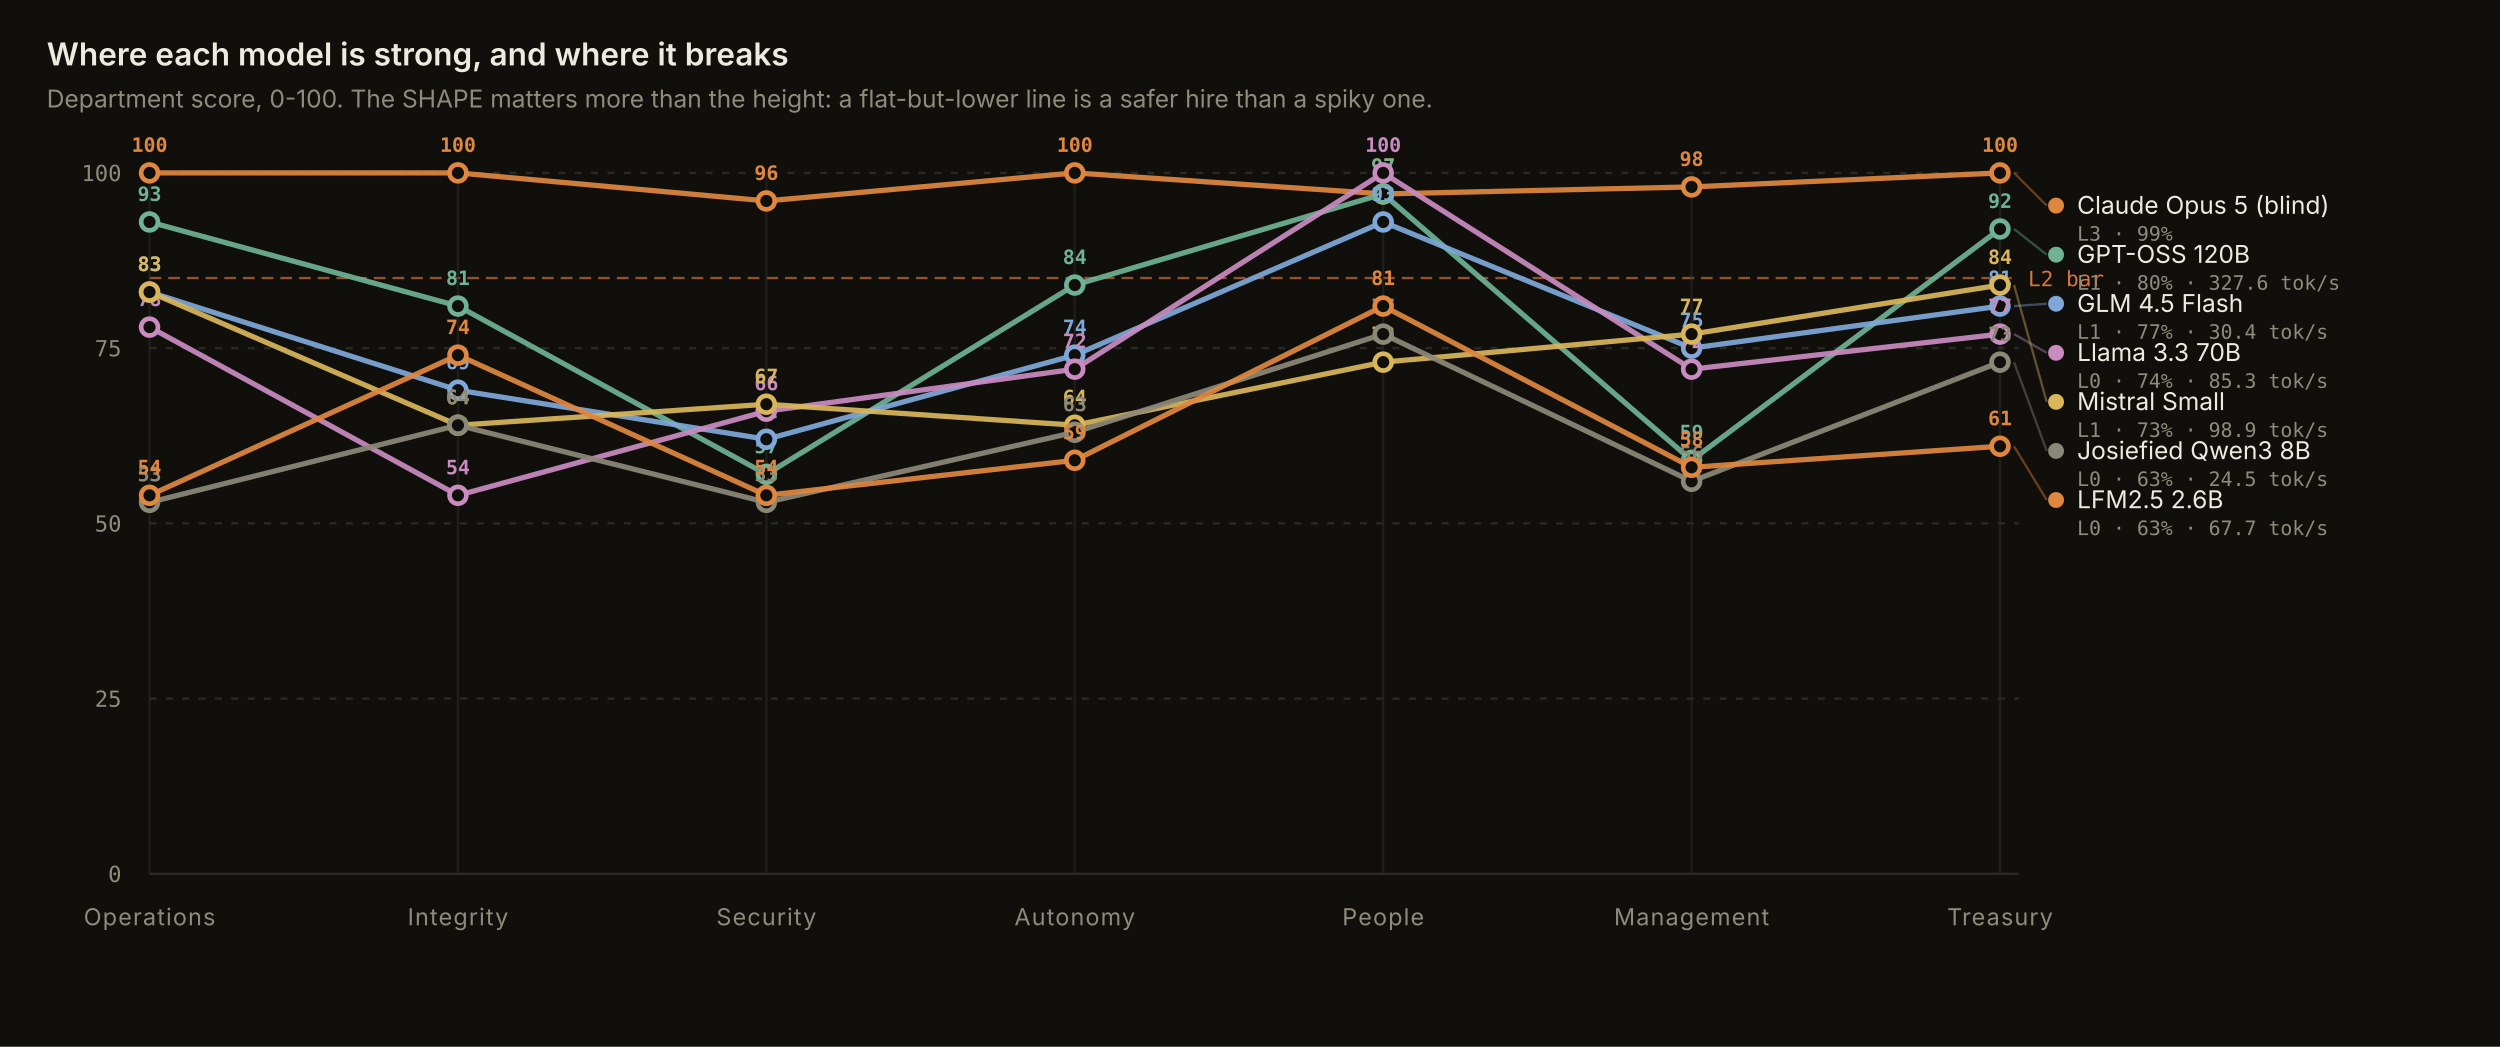
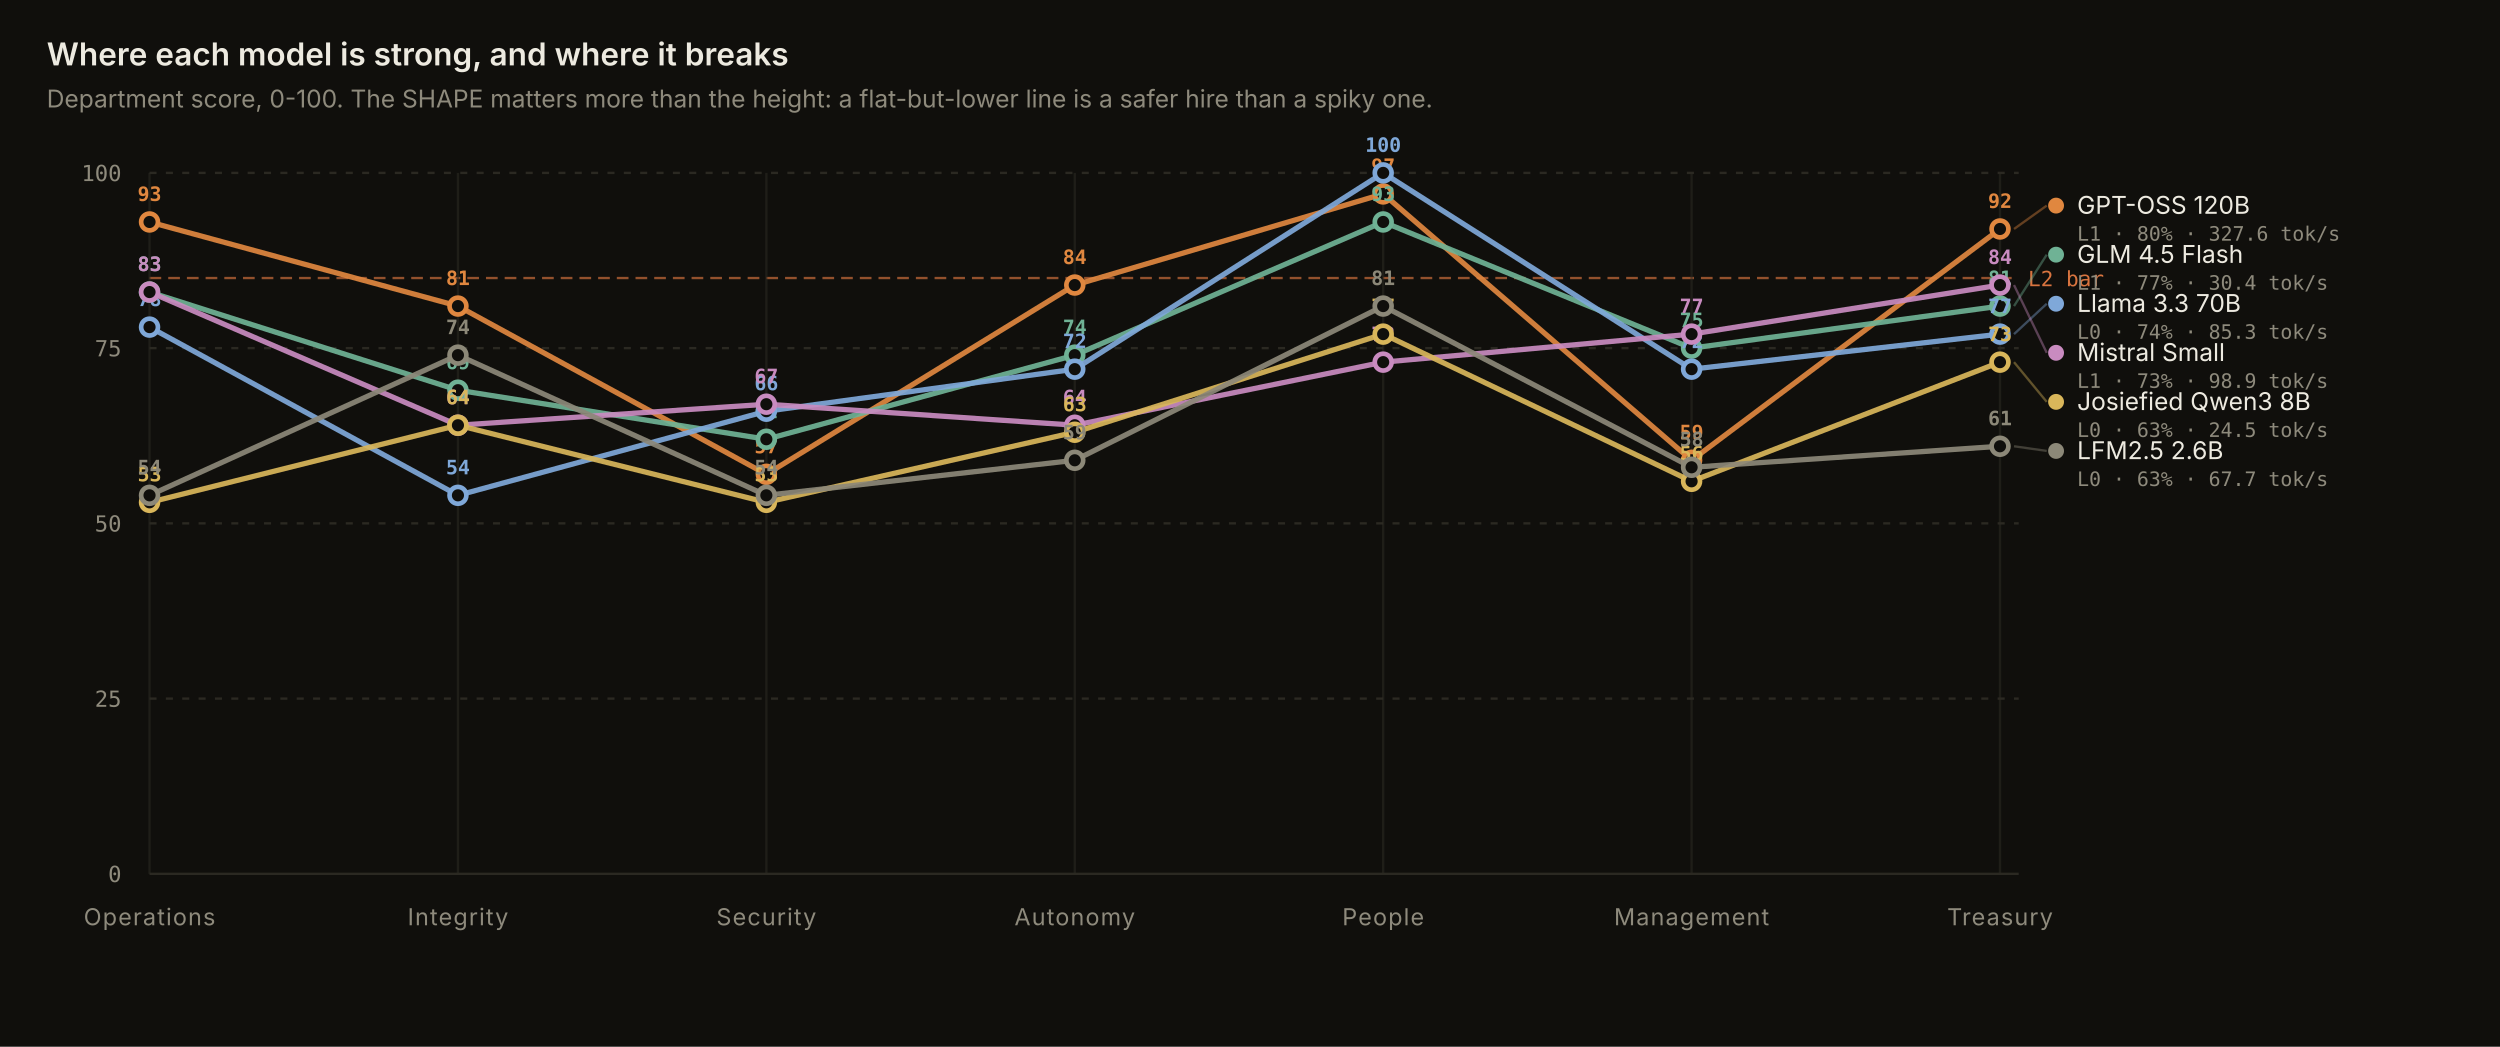
<svg xmlns="http://www.w3.org/2000/svg" width="1070" height="448" viewBox="0 0 1070 448" font-family="ui-sans-serif, -apple-system, 'Segoe UI', Inter, Helvetica, Arial, sans-serif">
  <rect width="1070" height="448" fill="#100F0C" />
  <text x="20" y="28" font-size="13.5" font-weight="600" fill="#EDEAE0">Where each model is strong, and where it breaks</text>
  <text x="20" y="46" font-size="10.5" fill="#8E8A7C">Department score, 0-100. The SHAPE matters more than the height: a flat-but-lower line is a safer hire than a spiky one.</text>
  <line x1="64" y1="374" x2="864" y2="374" stroke="#2B2922" stroke-width="1" />
  <text x="52" y="377.5" font-size="9.5" text-anchor="end" fill="#8E8A7C" font-family="ui-monospace, 'SF Mono', 'Cascadia Mono', Menlo, Consolas, monospace">0</text>
  <line x1="64" y1="299" x2="864" y2="299" stroke="#2B2922" stroke-width="1" stroke-dasharray="3 4" />
  <text x="52" y="302.5" font-size="9.5" text-anchor="end" fill="#8E8A7C" font-family="ui-monospace, 'SF Mono', 'Cascadia Mono', Menlo, Consolas, monospace">25</text>
  <line x1="64" y1="224" x2="864" y2="224" stroke="#2B2922" stroke-width="1" stroke-dasharray="3 4" />
  <text x="52" y="227.5" font-size="9.5" text-anchor="end" fill="#8E8A7C" font-family="ui-monospace, 'SF Mono', 'Cascadia Mono', Menlo, Consolas, monospace">50</text>
  <line x1="64" y1="149" x2="864" y2="149" stroke="#2B2922" stroke-width="1" stroke-dasharray="3 4" />
  <text x="52" y="152.5" font-size="9.5" text-anchor="end" fill="#8E8A7C" font-family="ui-monospace, 'SF Mono', 'Cascadia Mono', Menlo, Consolas, monospace">75</text>
  <line x1="64" y1="74" x2="864" y2="74" stroke="#2B2922" stroke-width="1" stroke-dasharray="3 4" />
  <text x="52" y="77.5" font-size="9.5" text-anchor="end" fill="#8E8A7C" font-family="ui-monospace, 'SF Mono', 'Cascadia Mono', Menlo, Consolas, monospace">100</text>
  <line x1="64" y1="119" x2="864" y2="119" stroke="#D9743F" stroke-width="1" stroke-dasharray="5 3" opacity=".65" />
  <text x="868" y="122.5" font-size="9" fill="#D9743F" font-family="ui-monospace, 'SF Mono', 'Cascadia Mono', Menlo, Consolas, monospace">L2 bar</text>
  <text x="64" y="396" font-size="10" text-anchor="middle" fill="#8E8A7C" letter-spacing=".05em">Operations</text>
  <line x1="64" y1="74" x2="64" y2="374" stroke="#2B2922" stroke-width="1" opacity=".55" />
  <text x="196" y="396" font-size="10" text-anchor="middle" fill="#8E8A7C" letter-spacing=".05em">Integrity</text>
  <line x1="196" y1="74" x2="196" y2="374" stroke="#2B2922" stroke-width="1" opacity=".55" />
  <text x="328" y="396" font-size="10" text-anchor="middle" fill="#8E8A7C" letter-spacing=".05em">Security</text>
  <line x1="328" y1="74" x2="328" y2="374" stroke="#2B2922" stroke-width="1" opacity=".55" />
  <text x="460" y="396" font-size="10" text-anchor="middle" fill="#8E8A7C" letter-spacing=".05em">Autonomy</text>
  <line x1="460" y1="74" x2="460" y2="374" stroke="#2B2922" stroke-width="1" opacity=".55" />
  <text x="592" y="396" font-size="10" text-anchor="middle" fill="#8E8A7C" letter-spacing=".05em">People</text>
  <line x1="592" y1="74" x2="592" y2="374" stroke="#2B2922" stroke-width="1" opacity=".55" />
  <text x="724" y="396" font-size="10" text-anchor="middle" fill="#8E8A7C" letter-spacing=".05em">Management</text>
  <line x1="724" y1="74" x2="724" y2="374" stroke="#2B2922" stroke-width="1" opacity=".55" />
  <text x="856" y="396" font-size="10" text-anchor="middle" fill="#8E8A7C" letter-spacing=".05em">Treasury</text>
  <line x1="856" y1="74" x2="856" y2="374" stroke="#2B2922" stroke-width="1" opacity=".55" />
-   <polyline fill="none" stroke="#E0873F" stroke-width="2.25" stroke-linejoin="round" stroke-linecap="round" opacity=".92" points="64,74 196,74 328,86 460,74 592,83 724,80 856,74" />
-   <circle cx="64" cy="74" r="3.6" fill="#100F0C" stroke="#E0873F" stroke-width="2" />
-   <text x="64" y="65" font-size="8.5" text-anchor="middle" fill="#E0873F" font-family="ui-monospace, 'SF Mono', 'Cascadia Mono', Menlo, Consolas, monospace" font-weight="600">100</text>
-   <circle cx="196" cy="74" r="3.6" fill="#100F0C" stroke="#E0873F" stroke-width="2" />
-   <text x="196" y="65" font-size="8.5" text-anchor="middle" fill="#E0873F" font-family="ui-monospace, 'SF Mono', 'Cascadia Mono', Menlo, Consolas, monospace" font-weight="600">100</text>
-   <circle cx="328" cy="86" r="3.6" fill="#100F0C" stroke="#E0873F" stroke-width="2" />
-   <text x="328" y="77" font-size="8.5" text-anchor="middle" fill="#E0873F" font-family="ui-monospace, 'SF Mono', 'Cascadia Mono', Menlo, Consolas, monospace" font-weight="600">96</text>
-   <circle cx="460" cy="74" r="3.6" fill="#100F0C" stroke="#E0873F" stroke-width="2" />
-   <text x="460" y="65" font-size="8.5" text-anchor="middle" fill="#E0873F" font-family="ui-monospace, 'SF Mono', 'Cascadia Mono', Menlo, Consolas, monospace" font-weight="600">100</text>
+   <polyline fill="none" stroke="#E0873F" stroke-width="2.25" stroke-linejoin="round" stroke-linecap="round" opacity=".92" points="64,95 196,131 328,203 460,122 592,83 724,197 856,98" />
+   <circle cx="64" cy="95" r="3.6" fill="#100F0C" stroke="#E0873F" stroke-width="2" />
+   <text x="64" y="86" font-size="8.5" text-anchor="middle" fill="#E0873F" font-family="ui-monospace, 'SF Mono', 'Cascadia Mono', Menlo, Consolas, monospace" font-weight="600">93</text>
+   <circle cx="196" cy="131" r="3.6" fill="#100F0C" stroke="#E0873F" stroke-width="2" />
+   <text x="196" y="122" font-size="8.5" text-anchor="middle" fill="#E0873F" font-family="ui-monospace, 'SF Mono', 'Cascadia Mono', Menlo, Consolas, monospace" font-weight="600">81</text>
+   <circle cx="328" cy="203" r="3.6" fill="#100F0C" stroke="#E0873F" stroke-width="2" />
+   <text x="328" y="194" font-size="8.5" text-anchor="middle" fill="#E0873F" font-family="ui-monospace, 'SF Mono', 'Cascadia Mono', Menlo, Consolas, monospace" font-weight="600">57</text>
+   <circle cx="460" cy="122" r="3.6" fill="#100F0C" stroke="#E0873F" stroke-width="2" />
+   <text x="460" y="113" font-size="8.5" text-anchor="middle" fill="#E0873F" font-family="ui-monospace, 'SF Mono', 'Cascadia Mono', Menlo, Consolas, monospace" font-weight="600">84</text>
  <circle cx="592" cy="83" r="3.6" fill="#100F0C" stroke="#E0873F" stroke-width="2" />
  <text x="592" y="74" font-size="8.5" text-anchor="middle" fill="#E0873F" font-family="ui-monospace, 'SF Mono', 'Cascadia Mono', Menlo, Consolas, monospace" font-weight="600">97</text>
-   <circle cx="724" cy="80" r="3.6" fill="#100F0C" stroke="#E0873F" stroke-width="2" />
-   <text x="724" y="71" font-size="8.5" text-anchor="middle" fill="#E0873F" font-family="ui-monospace, 'SF Mono', 'Cascadia Mono', Menlo, Consolas, monospace" font-weight="600">98</text>
-   <circle cx="856" cy="74" r="3.6" fill="#100F0C" stroke="#E0873F" stroke-width="2" />
-   <text x="856" y="65" font-size="8.5" text-anchor="middle" fill="#E0873F" font-family="ui-monospace, 'SF Mono', 'Cascadia Mono', Menlo, Consolas, monospace" font-weight="600">100</text>
-   <line x1="862" y1="74" x2="876" y2="88" stroke="#E0873F" stroke-width="1" opacity=".4" />
+   <circle cx="724" cy="197" r="3.6" fill="#100F0C" stroke="#E0873F" stroke-width="2" />
+   <text x="724" y="188" font-size="8.5" text-anchor="middle" fill="#E0873F" font-family="ui-monospace, 'SF Mono', 'Cascadia Mono', Menlo, Consolas, monospace" font-weight="600">59</text>
+   <circle cx="856" cy="98" r="3.6" fill="#100F0C" stroke="#E0873F" stroke-width="2" />
+   <text x="856" y="89" font-size="8.5" text-anchor="middle" fill="#E0873F" font-family="ui-monospace, 'SF Mono', 'Cascadia Mono', Menlo, Consolas, monospace" font-weight="600">92</text>
+   <line x1="862" y1="98" x2="876" y2="88" stroke="#E0873F" stroke-width="1" opacity=".4" />
  <circle cx="880" cy="88" r="3.4" fill="#E0873F" />
-   <text x="889" y="91.5" font-size="10.5" fill="#EDEAE0">Claude Opus 5 (blind)</text>
-   <text x="889" y="103" font-size="8.5" fill="#8E8A7C" font-family="ui-monospace, 'SF Mono', 'Cascadia Mono', Menlo, Consolas, monospace">L3 · 99%</text>
-   <polyline fill="none" stroke="#6FB295" stroke-width="2.25" stroke-linejoin="round" stroke-linecap="round" opacity=".92" points="64,95 196,131 328,203 460,122 592,83 724,197 856,98" />
-   <circle cx="64" cy="95" r="3.6" fill="#100F0C" stroke="#6FB295" stroke-width="2" />
-   <text x="64" y="86" font-size="8.5" text-anchor="middle" fill="#6FB295" font-family="ui-monospace, 'SF Mono', 'Cascadia Mono', Menlo, Consolas, monospace" font-weight="600">93</text>
-   <circle cx="196" cy="131" r="3.6" fill="#100F0C" stroke="#6FB295" stroke-width="2" />
-   <text x="196" y="122" font-size="8.5" text-anchor="middle" fill="#6FB295" font-family="ui-monospace, 'SF Mono', 'Cascadia Mono', Menlo, Consolas, monospace" font-weight="600">81</text>
-   <circle cx="328" cy="203" r="3.6" fill="#100F0C" stroke="#6FB295" stroke-width="2" />
-   <text x="328" y="194" font-size="8.5" text-anchor="middle" fill="#6FB295" font-family="ui-monospace, 'SF Mono', 'Cascadia Mono', Menlo, Consolas, monospace" font-weight="600">57</text>
-   <circle cx="460" cy="122" r="3.6" fill="#100F0C" stroke="#6FB295" stroke-width="2" />
-   <text x="460" y="113" font-size="8.5" text-anchor="middle" fill="#6FB295" font-family="ui-monospace, 'SF Mono', 'Cascadia Mono', Menlo, Consolas, monospace" font-weight="600">84</text>
-   <circle cx="592" cy="83" r="3.6" fill="#100F0C" stroke="#6FB295" stroke-width="2" />
-   <text x="592" y="74" font-size="8.5" text-anchor="middle" fill="#6FB295" font-family="ui-monospace, 'SF Mono', 'Cascadia Mono', Menlo, Consolas, monospace" font-weight="600">97</text>
-   <circle cx="724" cy="197" r="3.6" fill="#100F0C" stroke="#6FB295" stroke-width="2" />
-   <text x="724" y="188" font-size="8.5" text-anchor="middle" fill="#6FB295" font-family="ui-monospace, 'SF Mono', 'Cascadia Mono', Menlo, Consolas, monospace" font-weight="600">59</text>
-   <circle cx="856" cy="98" r="3.6" fill="#100F0C" stroke="#6FB295" stroke-width="2" />
-   <text x="856" y="89" font-size="8.5" text-anchor="middle" fill="#6FB295" font-family="ui-monospace, 'SF Mono', 'Cascadia Mono', Menlo, Consolas, monospace" font-weight="600">92</text>
-   <line x1="862" y1="98" x2="876" y2="109" stroke="#6FB295" stroke-width="1" opacity=".4" />
+   <text x="889" y="91.5" font-size="10.5" fill="#EDEAE0">GPT-OSS 120B</text>
+   <text x="889" y="103" font-size="8.5" fill="#8E8A7C" font-family="ui-monospace, 'SF Mono', 'Cascadia Mono', Menlo, Consolas, monospace">L1 · 80% · 327.6 tok/s</text>
+   <polyline fill="none" stroke="#6FB295" stroke-width="2.25" stroke-linejoin="round" stroke-linecap="round" opacity=".92" points="64,125 196,167 328,188 460,152 592,95 724,149 856,131" />
+   <circle cx="64" cy="125" r="3.6" fill="#100F0C" stroke="#6FB295" stroke-width="2" />
+   <text x="64" y="116" font-size="8.5" text-anchor="middle" fill="#6FB295" font-family="ui-monospace, 'SF Mono', 'Cascadia Mono', Menlo, Consolas, monospace" font-weight="600">83</text>
+   <circle cx="196" cy="167" r="3.6" fill="#100F0C" stroke="#6FB295" stroke-width="2" />
+   <text x="196" y="158" font-size="8.5" text-anchor="middle" fill="#6FB295" font-family="ui-monospace, 'SF Mono', 'Cascadia Mono', Menlo, Consolas, monospace" font-weight="600">69</text>
+   <circle cx="328" cy="188" r="3.6" fill="#100F0C" stroke="#6FB295" stroke-width="2" />
+   <text x="328" y="179" font-size="8.5" text-anchor="middle" fill="#6FB295" font-family="ui-monospace, 'SF Mono', 'Cascadia Mono', Menlo, Consolas, monospace" font-weight="600">62</text>
+   <circle cx="460" cy="152" r="3.6" fill="#100F0C" stroke="#6FB295" stroke-width="2" />
+   <text x="460" y="143" font-size="8.5" text-anchor="middle" fill="#6FB295" font-family="ui-monospace, 'SF Mono', 'Cascadia Mono', Menlo, Consolas, monospace" font-weight="600">74</text>
+   <circle cx="592" cy="95" r="3.6" fill="#100F0C" stroke="#6FB295" stroke-width="2" />
+   <text x="592" y="86" font-size="8.5" text-anchor="middle" fill="#6FB295" font-family="ui-monospace, 'SF Mono', 'Cascadia Mono', Menlo, Consolas, monospace" font-weight="600">93</text>
+   <circle cx="724" cy="149" r="3.6" fill="#100F0C" stroke="#6FB295" stroke-width="2" />
+   <text x="724" y="140" font-size="8.5" text-anchor="middle" fill="#6FB295" font-family="ui-monospace, 'SF Mono', 'Cascadia Mono', Menlo, Consolas, monospace" font-weight="600">75</text>
+   <circle cx="856" cy="131" r="3.6" fill="#100F0C" stroke="#6FB295" stroke-width="2" />
+   <text x="856" y="122" font-size="8.5" text-anchor="middle" fill="#6FB295" font-family="ui-monospace, 'SF Mono', 'Cascadia Mono', Menlo, Consolas, monospace" font-weight="600">81</text>
+   <line x1="862" y1="131" x2="876" y2="109" stroke="#6FB295" stroke-width="1" opacity=".4" />
  <circle cx="880" cy="109" r="3.4" fill="#6FB295" />
-   <text x="889" y="112.5" font-size="10.5" fill="#EDEAE0">GPT-OSS 120B</text>
-   <text x="889" y="124" font-size="8.5" fill="#8E8A7C" font-family="ui-monospace, 'SF Mono', 'Cascadia Mono', Menlo, Consolas, monospace">L1 · 80% · 327.6 tok/s</text>
-   <polyline fill="none" stroke="#7FA8D9" stroke-width="2.25" stroke-linejoin="round" stroke-linecap="round" opacity=".92" points="64,125 196,167 328,188 460,152 592,95 724,149 856,131" />
-   <circle cx="64" cy="125" r="3.6" fill="#100F0C" stroke="#7FA8D9" stroke-width="2" />
-   <text x="64" y="116" font-size="8.5" text-anchor="middle" fill="#7FA8D9" font-family="ui-monospace, 'SF Mono', 'Cascadia Mono', Menlo, Consolas, monospace" font-weight="600">83</text>
-   <circle cx="196" cy="167" r="3.6" fill="#100F0C" stroke="#7FA8D9" stroke-width="2" />
-   <text x="196" y="158" font-size="8.5" text-anchor="middle" fill="#7FA8D9" font-family="ui-monospace, 'SF Mono', 'Cascadia Mono', Menlo, Consolas, monospace" font-weight="600">69</text>
-   <circle cx="328" cy="188" r="3.6" fill="#100F0C" stroke="#7FA8D9" stroke-width="2" />
-   <text x="328" y="179" font-size="8.5" text-anchor="middle" fill="#7FA8D9" font-family="ui-monospace, 'SF Mono', 'Cascadia Mono', Menlo, Consolas, monospace" font-weight="600">62</text>
-   <circle cx="460" cy="152" r="3.6" fill="#100F0C" stroke="#7FA8D9" stroke-width="2" />
-   <text x="460" y="143" font-size="8.5" text-anchor="middle" fill="#7FA8D9" font-family="ui-monospace, 'SF Mono', 'Cascadia Mono', Menlo, Consolas, monospace" font-weight="600">74</text>
-   <circle cx="592" cy="95" r="3.6" fill="#100F0C" stroke="#7FA8D9" stroke-width="2" />
-   <text x="592" y="86" font-size="8.5" text-anchor="middle" fill="#7FA8D9" font-family="ui-monospace, 'SF Mono', 'Cascadia Mono', Menlo, Consolas, monospace" font-weight="600">93</text>
-   <circle cx="724" cy="149" r="3.6" fill="#100F0C" stroke="#7FA8D9" stroke-width="2" />
-   <text x="724" y="140" font-size="8.5" text-anchor="middle" fill="#7FA8D9" font-family="ui-monospace, 'SF Mono', 'Cascadia Mono', Menlo, Consolas, monospace" font-weight="600">75</text>
-   <circle cx="856" cy="131" r="3.6" fill="#100F0C" stroke="#7FA8D9" stroke-width="2" />
-   <text x="856" y="122" font-size="8.5" text-anchor="middle" fill="#7FA8D9" font-family="ui-monospace, 'SF Mono', 'Cascadia Mono', Menlo, Consolas, monospace" font-weight="600">81</text>
-   <line x1="862" y1="131" x2="876" y2="130" stroke="#7FA8D9" stroke-width="1" opacity=".4" />
+   <text x="889" y="112.5" font-size="10.5" fill="#EDEAE0">GLM 4.5 Flash</text>
+   <text x="889" y="124" font-size="8.5" fill="#8E8A7C" font-family="ui-monospace, 'SF Mono', 'Cascadia Mono', Menlo, Consolas, monospace">L1 · 77% · 30.4 tok/s</text>
+   <polyline fill="none" stroke="#7FA8D9" stroke-width="2.25" stroke-linejoin="round" stroke-linecap="round" opacity=".92" points="64,140 196,212 328,176 460,158 592,74 724,158 856,143" />
+   <circle cx="64" cy="140" r="3.6" fill="#100F0C" stroke="#7FA8D9" stroke-width="2" />
+   <text x="64" y="131" font-size="8.5" text-anchor="middle" fill="#7FA8D9" font-family="ui-monospace, 'SF Mono', 'Cascadia Mono', Menlo, Consolas, monospace" font-weight="600">78</text>
+   <circle cx="196" cy="212" r="3.6" fill="#100F0C" stroke="#7FA8D9" stroke-width="2" />
+   <text x="196" y="203" font-size="8.5" text-anchor="middle" fill="#7FA8D9" font-family="ui-monospace, 'SF Mono', 'Cascadia Mono', Menlo, Consolas, monospace" font-weight="600">54</text>
+   <circle cx="328" cy="176" r="3.6" fill="#100F0C" stroke="#7FA8D9" stroke-width="2" />
+   <text x="328" y="167" font-size="8.5" text-anchor="middle" fill="#7FA8D9" font-family="ui-monospace, 'SF Mono', 'Cascadia Mono', Menlo, Consolas, monospace" font-weight="600">66</text>
+   <circle cx="460" cy="158" r="3.6" fill="#100F0C" stroke="#7FA8D9" stroke-width="2" />
+   <text x="460" y="149" font-size="8.5" text-anchor="middle" fill="#7FA8D9" font-family="ui-monospace, 'SF Mono', 'Cascadia Mono', Menlo, Consolas, monospace" font-weight="600">72</text>
+   <circle cx="592" cy="74" r="3.6" fill="#100F0C" stroke="#7FA8D9" stroke-width="2" />
+   <text x="592" y="65" font-size="8.5" text-anchor="middle" fill="#7FA8D9" font-family="ui-monospace, 'SF Mono', 'Cascadia Mono', Menlo, Consolas, monospace" font-weight="600">100</text>
+   <circle cx="724" cy="158" r="3.6" fill="#100F0C" stroke="#7FA8D9" stroke-width="2" />
+   <text x="724" y="149" font-size="8.5" text-anchor="middle" fill="#7FA8D9" font-family="ui-monospace, 'SF Mono', 'Cascadia Mono', Menlo, Consolas, monospace" font-weight="600">72</text>
+   <circle cx="856" cy="143" r="3.6" fill="#100F0C" stroke="#7FA8D9" stroke-width="2" />
+   <text x="856" y="134" font-size="8.5" text-anchor="middle" fill="#7FA8D9" font-family="ui-monospace, 'SF Mono', 'Cascadia Mono', Menlo, Consolas, monospace" font-weight="600">77</text>
+   <line x1="862" y1="143" x2="876" y2="130" stroke="#7FA8D9" stroke-width="1" opacity=".4" />
  <circle cx="880" cy="130" r="3.4" fill="#7FA8D9" />
-   <text x="889" y="133.5" font-size="10.5" fill="#EDEAE0">GLM 4.5 Flash</text>
-   <text x="889" y="145" font-size="8.5" fill="#8E8A7C" font-family="ui-monospace, 'SF Mono', 'Cascadia Mono', Menlo, Consolas, monospace">L1 · 77% · 30.4 tok/s</text>
-   <polyline fill="none" stroke="#C98BC0" stroke-width="2.25" stroke-linejoin="round" stroke-linecap="round" opacity=".92" points="64,140 196,212 328,176 460,158 592,74 724,158 856,143" />
-   <circle cx="64" cy="140" r="3.6" fill="#100F0C" stroke="#C98BC0" stroke-width="2" />
-   <text x="64" y="131" font-size="8.5" text-anchor="middle" fill="#C98BC0" font-family="ui-monospace, 'SF Mono', 'Cascadia Mono', Menlo, Consolas, monospace" font-weight="600">78</text>
-   <circle cx="196" cy="212" r="3.6" fill="#100F0C" stroke="#C98BC0" stroke-width="2" />
-   <text x="196" y="203" font-size="8.5" text-anchor="middle" fill="#C98BC0" font-family="ui-monospace, 'SF Mono', 'Cascadia Mono', Menlo, Consolas, monospace" font-weight="600">54</text>
-   <circle cx="328" cy="176" r="3.6" fill="#100F0C" stroke="#C98BC0" stroke-width="2" />
-   <text x="328" y="167" font-size="8.5" text-anchor="middle" fill="#C98BC0" font-family="ui-monospace, 'SF Mono', 'Cascadia Mono', Menlo, Consolas, monospace" font-weight="600">66</text>
-   <circle cx="460" cy="158" r="3.6" fill="#100F0C" stroke="#C98BC0" stroke-width="2" />
-   <text x="460" y="149" font-size="8.5" text-anchor="middle" fill="#C98BC0" font-family="ui-monospace, 'SF Mono', 'Cascadia Mono', Menlo, Consolas, monospace" font-weight="600">72</text>
-   <circle cx="592" cy="74" r="3.6" fill="#100F0C" stroke="#C98BC0" stroke-width="2" />
-   <text x="592" y="65" font-size="8.5" text-anchor="middle" fill="#C98BC0" font-family="ui-monospace, 'SF Mono', 'Cascadia Mono', Menlo, Consolas, monospace" font-weight="600">100</text>
-   <circle cx="724" cy="158" r="3.6" fill="#100F0C" stroke="#C98BC0" stroke-width="2" />
-   <text x="724" y="149" font-size="8.5" text-anchor="middle" fill="#C98BC0" font-family="ui-monospace, 'SF Mono', 'Cascadia Mono', Menlo, Consolas, monospace" font-weight="600">72</text>
-   <circle cx="856" cy="143" r="3.6" fill="#100F0C" stroke="#C98BC0" stroke-width="2" />
-   <text x="856" y="134" font-size="8.5" text-anchor="middle" fill="#C98BC0" font-family="ui-monospace, 'SF Mono', 'Cascadia Mono', Menlo, Consolas, monospace" font-weight="600">77</text>
-   <line x1="862" y1="143" x2="876" y2="151" stroke="#C98BC0" stroke-width="1" opacity=".4" />
+   <text x="889" y="133.5" font-size="10.5" fill="#EDEAE0">Llama 3.3 70B</text>
+   <text x="889" y="145" font-size="8.5" fill="#8E8A7C" font-family="ui-monospace, 'SF Mono', 'Cascadia Mono', Menlo, Consolas, monospace">L0 · 74% · 85.3 tok/s</text>
+   <polyline fill="none" stroke="#C98BC0" stroke-width="2.25" stroke-linejoin="round" stroke-linecap="round" opacity=".92" points="64,125 196,182 328,173 460,182 592,155 724,143 856,122" />
+   <circle cx="64" cy="125" r="3.6" fill="#100F0C" stroke="#C98BC0" stroke-width="2" />
+   <text x="64" y="116" font-size="8.5" text-anchor="middle" fill="#C98BC0" font-family="ui-monospace, 'SF Mono', 'Cascadia Mono', Menlo, Consolas, monospace" font-weight="600">83</text>
+   <circle cx="196" cy="182" r="3.6" fill="#100F0C" stroke="#C98BC0" stroke-width="2" />
+   <text x="196" y="173" font-size="8.5" text-anchor="middle" fill="#C98BC0" font-family="ui-monospace, 'SF Mono', 'Cascadia Mono', Menlo, Consolas, monospace" font-weight="600">64</text>
+   <circle cx="328" cy="173" r="3.6" fill="#100F0C" stroke="#C98BC0" stroke-width="2" />
+   <text x="328" y="164" font-size="8.5" text-anchor="middle" fill="#C98BC0" font-family="ui-monospace, 'SF Mono', 'Cascadia Mono', Menlo, Consolas, monospace" font-weight="600">67</text>
+   <circle cx="460" cy="182" r="3.6" fill="#100F0C" stroke="#C98BC0" stroke-width="2" />
+   <text x="460" y="173" font-size="8.5" text-anchor="middle" fill="#C98BC0" font-family="ui-monospace, 'SF Mono', 'Cascadia Mono', Menlo, Consolas, monospace" font-weight="600">64</text>
+   <circle cx="592" cy="155" r="3.6" fill="#100F0C" stroke="#C98BC0" stroke-width="2" />
+   <text x="592" y="146" font-size="8.5" text-anchor="middle" fill="#C98BC0" font-family="ui-monospace, 'SF Mono', 'Cascadia Mono', Menlo, Consolas, monospace" font-weight="600">73</text>
+   <circle cx="724" cy="143" r="3.6" fill="#100F0C" stroke="#C98BC0" stroke-width="2" />
+   <text x="724" y="134" font-size="8.5" text-anchor="middle" fill="#C98BC0" font-family="ui-monospace, 'SF Mono', 'Cascadia Mono', Menlo, Consolas, monospace" font-weight="600">77</text>
+   <circle cx="856" cy="122" r="3.6" fill="#100F0C" stroke="#C98BC0" stroke-width="2" />
+   <text x="856" y="113" font-size="8.5" text-anchor="middle" fill="#C98BC0" font-family="ui-monospace, 'SF Mono', 'Cascadia Mono', Menlo, Consolas, monospace" font-weight="600">84</text>
+   <line x1="862" y1="122" x2="876" y2="151" stroke="#C98BC0" stroke-width="1" opacity=".4" />
  <circle cx="880" cy="151" r="3.4" fill="#C98BC0" />
-   <text x="889" y="154.5" font-size="10.5" fill="#EDEAE0">Llama 3.3 70B</text>
-   <text x="889" y="166" font-size="8.5" fill="#8E8A7C" font-family="ui-monospace, 'SF Mono', 'Cascadia Mono', Menlo, Consolas, monospace">L0 · 74% · 85.3 tok/s</text>
-   <polyline fill="none" stroke="#D9B65A" stroke-width="2.25" stroke-linejoin="round" stroke-linecap="round" opacity=".92" points="64,125 196,182 328,173 460,182 592,155 724,143 856,122" />
-   <circle cx="64" cy="125" r="3.6" fill="#100F0C" stroke="#D9B65A" stroke-width="2" />
-   <text x="64" y="116" font-size="8.5" text-anchor="middle" fill="#D9B65A" font-family="ui-monospace, 'SF Mono', 'Cascadia Mono', Menlo, Consolas, monospace" font-weight="600">83</text>
+   <text x="889" y="154.5" font-size="10.5" fill="#EDEAE0">Mistral Small</text>
+   <text x="889" y="166" font-size="8.5" fill="#8E8A7C" font-family="ui-monospace, 'SF Mono', 'Cascadia Mono', Menlo, Consolas, monospace">L1 · 73% · 98.9 tok/s</text>
+   <polyline fill="none" stroke="#D9B65A" stroke-width="2.25" stroke-linejoin="round" stroke-linecap="round" opacity=".92" points="64,215 196,182 328,215 460,185 592,143 724,206 856,155" />
+   <circle cx="64" cy="215" r="3.6" fill="#100F0C" stroke="#D9B65A" stroke-width="2" />
+   <text x="64" y="206" font-size="8.5" text-anchor="middle" fill="#D9B65A" font-family="ui-monospace, 'SF Mono', 'Cascadia Mono', Menlo, Consolas, monospace" font-weight="600">53</text>
  <circle cx="196" cy="182" r="3.6" fill="#100F0C" stroke="#D9B65A" stroke-width="2" />
  <text x="196" y="173" font-size="8.5" text-anchor="middle" fill="#D9B65A" font-family="ui-monospace, 'SF Mono', 'Cascadia Mono', Menlo, Consolas, monospace" font-weight="600">64</text>
-   <circle cx="328" cy="173" r="3.6" fill="#100F0C" stroke="#D9B65A" stroke-width="2" />
-   <text x="328" y="164" font-size="8.5" text-anchor="middle" fill="#D9B65A" font-family="ui-monospace, 'SF Mono', 'Cascadia Mono', Menlo, Consolas, monospace" font-weight="600">67</text>
-   <circle cx="460" cy="182" r="3.6" fill="#100F0C" stroke="#D9B65A" stroke-width="2" />
-   <text x="460" y="173" font-size="8.5" text-anchor="middle" fill="#D9B65A" font-family="ui-monospace, 'SF Mono', 'Cascadia Mono', Menlo, Consolas, monospace" font-weight="600">64</text>
-   <circle cx="592" cy="155" r="3.6" fill="#100F0C" stroke="#D9B65A" stroke-width="2" />
-   <text x="592" y="146" font-size="8.5" text-anchor="middle" fill="#D9B65A" font-family="ui-monospace, 'SF Mono', 'Cascadia Mono', Menlo, Consolas, monospace" font-weight="600">73</text>
-   <circle cx="724" cy="143" r="3.6" fill="#100F0C" stroke="#D9B65A" stroke-width="2" />
-   <text x="724" y="134" font-size="8.5" text-anchor="middle" fill="#D9B65A" font-family="ui-monospace, 'SF Mono', 'Cascadia Mono', Menlo, Consolas, monospace" font-weight="600">77</text>
-   <circle cx="856" cy="122" r="3.6" fill="#100F0C" stroke="#D9B65A" stroke-width="2" />
-   <text x="856" y="113" font-size="8.5" text-anchor="middle" fill="#D9B65A" font-family="ui-monospace, 'SF Mono', 'Cascadia Mono', Menlo, Consolas, monospace" font-weight="600">84</text>
-   <line x1="862" y1="122" x2="876" y2="172" stroke="#D9B65A" stroke-width="1" opacity=".4" />
+   <circle cx="328" cy="215" r="3.6" fill="#100F0C" stroke="#D9B65A" stroke-width="2" />
+   <text x="328" y="206" font-size="8.5" text-anchor="middle" fill="#D9B65A" font-family="ui-monospace, 'SF Mono', 'Cascadia Mono', Menlo, Consolas, monospace" font-weight="600">53</text>
+   <circle cx="460" cy="185" r="3.6" fill="#100F0C" stroke="#D9B65A" stroke-width="2" />
+   <text x="460" y="176" font-size="8.5" text-anchor="middle" fill="#D9B65A" font-family="ui-monospace, 'SF Mono', 'Cascadia Mono', Menlo, Consolas, monospace" font-weight="600">63</text>
+   <circle cx="592" cy="143" r="3.6" fill="#100F0C" stroke="#D9B65A" stroke-width="2" />
+   <text x="592" y="134" font-size="8.5" text-anchor="middle" fill="#D9B65A" font-family="ui-monospace, 'SF Mono', 'Cascadia Mono', Menlo, Consolas, monospace" font-weight="600">77</text>
+   <circle cx="724" cy="206" r="3.6" fill="#100F0C" stroke="#D9B65A" stroke-width="2" />
+   <text x="724" y="197" font-size="8.5" text-anchor="middle" fill="#D9B65A" font-family="ui-monospace, 'SF Mono', 'Cascadia Mono', Menlo, Consolas, monospace" font-weight="600">56</text>
+   <circle cx="856" cy="155" r="3.6" fill="#100F0C" stroke="#D9B65A" stroke-width="2" />
+   <text x="856" y="146" font-size="8.5" text-anchor="middle" fill="#D9B65A" font-family="ui-monospace, 'SF Mono', 'Cascadia Mono', Menlo, Consolas, monospace" font-weight="600">73</text>
+   <line x1="862" y1="155" x2="876" y2="172" stroke="#D9B65A" stroke-width="1" opacity=".4" />
  <circle cx="880" cy="172" r="3.4" fill="#D9B65A" />
-   <text x="889" y="175.5" font-size="10.5" fill="#EDEAE0">Mistral Small</text>
-   <text x="889" y="187" font-size="8.5" fill="#8E8A7C" font-family="ui-monospace, 'SF Mono', 'Cascadia Mono', Menlo, Consolas, monospace">L1 · 73% · 98.9 tok/s</text>
-   <polyline fill="none" stroke="#8C8878" stroke-width="2.25" stroke-linejoin="round" stroke-linecap="round" opacity=".92" points="64,215 196,182 328,215 460,185 592,143 724,206 856,155" />
-   <circle cx="64" cy="215" r="3.6" fill="#100F0C" stroke="#8C8878" stroke-width="2" />
-   <text x="64" y="206" font-size="8.5" text-anchor="middle" fill="#8C8878" font-family="ui-monospace, 'SF Mono', 'Cascadia Mono', Menlo, Consolas, monospace" font-weight="600">53</text>
-   <circle cx="196" cy="182" r="3.6" fill="#100F0C" stroke="#8C8878" stroke-width="2" />
-   <text x="196" y="173" font-size="8.5" text-anchor="middle" fill="#8C8878" font-family="ui-monospace, 'SF Mono', 'Cascadia Mono', Menlo, Consolas, monospace" font-weight="600">64</text>
-   <circle cx="328" cy="215" r="3.6" fill="#100F0C" stroke="#8C8878" stroke-width="2" />
-   <text x="328" y="206" font-size="8.5" text-anchor="middle" fill="#8C8878" font-family="ui-monospace, 'SF Mono', 'Cascadia Mono', Menlo, Consolas, monospace" font-weight="600">53</text>
-   <circle cx="460" cy="185" r="3.6" fill="#100F0C" stroke="#8C8878" stroke-width="2" />
-   <text x="460" y="176" font-size="8.5" text-anchor="middle" fill="#8C8878" font-family="ui-monospace, 'SF Mono', 'Cascadia Mono', Menlo, Consolas, monospace" font-weight="600">63</text>
-   <circle cx="592" cy="143" r="3.6" fill="#100F0C" stroke="#8C8878" stroke-width="2" />
-   <text x="592" y="134" font-size="8.5" text-anchor="middle" fill="#8C8878" font-family="ui-monospace, 'SF Mono', 'Cascadia Mono', Menlo, Consolas, monospace" font-weight="600">77</text>
-   <circle cx="724" cy="206" r="3.6" fill="#100F0C" stroke="#8C8878" stroke-width="2" />
-   <text x="724" y="197" font-size="8.5" text-anchor="middle" fill="#8C8878" font-family="ui-monospace, 'SF Mono', 'Cascadia Mono', Menlo, Consolas, monospace" font-weight="600">56</text>
-   <circle cx="856" cy="155" r="3.6" fill="#100F0C" stroke="#8C8878" stroke-width="2" />
-   <text x="856" y="146" font-size="8.5" text-anchor="middle" fill="#8C8878" font-family="ui-monospace, 'SF Mono', 'Cascadia Mono', Menlo, Consolas, monospace" font-weight="600">73</text>
-   <line x1="862" y1="155" x2="876" y2="193" stroke="#8C8878" stroke-width="1" opacity=".4" />
+   <text x="889" y="175.5" font-size="10.5" fill="#EDEAE0">Josiefied Qwen3 8B</text>
+   <text x="889" y="187" font-size="8.5" fill="#8E8A7C" font-family="ui-monospace, 'SF Mono', 'Cascadia Mono', Menlo, Consolas, monospace">L0 · 63% · 24.5 tok/s</text>
+   <polyline fill="none" stroke="#8C8878" stroke-width="2.25" stroke-linejoin="round" stroke-linecap="round" opacity=".92" points="64,212 196,152 328,212 460,197 592,131 724,200 856,191" />
+   <circle cx="64" cy="212" r="3.6" fill="#100F0C" stroke="#8C8878" stroke-width="2" />
+   <text x="64" y="203" font-size="8.5" text-anchor="middle" fill="#8C8878" font-family="ui-monospace, 'SF Mono', 'Cascadia Mono', Menlo, Consolas, monospace" font-weight="600">54</text>
+   <circle cx="196" cy="152" r="3.6" fill="#100F0C" stroke="#8C8878" stroke-width="2" />
+   <text x="196" y="143" font-size="8.5" text-anchor="middle" fill="#8C8878" font-family="ui-monospace, 'SF Mono', 'Cascadia Mono', Menlo, Consolas, monospace" font-weight="600">74</text>
+   <circle cx="328" cy="212" r="3.6" fill="#100F0C" stroke="#8C8878" stroke-width="2" />
+   <text x="328" y="203" font-size="8.5" text-anchor="middle" fill="#8C8878" font-family="ui-monospace, 'SF Mono', 'Cascadia Mono', Menlo, Consolas, monospace" font-weight="600">54</text>
+   <circle cx="460" cy="197" r="3.6" fill="#100F0C" stroke="#8C8878" stroke-width="2" />
+   <text x="460" y="188" font-size="8.5" text-anchor="middle" fill="#8C8878" font-family="ui-monospace, 'SF Mono', 'Cascadia Mono', Menlo, Consolas, monospace" font-weight="600">59</text>
+   <circle cx="592" cy="131" r="3.6" fill="#100F0C" stroke="#8C8878" stroke-width="2" />
+   <text x="592" y="122" font-size="8.5" text-anchor="middle" fill="#8C8878" font-family="ui-monospace, 'SF Mono', 'Cascadia Mono', Menlo, Consolas, monospace" font-weight="600">81</text>
+   <circle cx="724" cy="200" r="3.6" fill="#100F0C" stroke="#8C8878" stroke-width="2" />
+   <text x="724" y="191" font-size="8.5" text-anchor="middle" fill="#8C8878" font-family="ui-monospace, 'SF Mono', 'Cascadia Mono', Menlo, Consolas, monospace" font-weight="600">58</text>
+   <circle cx="856" cy="191" r="3.6" fill="#100F0C" stroke="#8C8878" stroke-width="2" />
+   <text x="856" y="182" font-size="8.5" text-anchor="middle" fill="#8C8878" font-family="ui-monospace, 'SF Mono', 'Cascadia Mono', Menlo, Consolas, monospace" font-weight="600">61</text>
+   <line x1="862" y1="191" x2="876" y2="193" stroke="#8C8878" stroke-width="1" opacity=".4" />
  <circle cx="880" cy="193" r="3.4" fill="#8C8878" />
-   <text x="889" y="196.5" font-size="10.5" fill="#EDEAE0">Josiefied Qwen3 8B</text>
-   <text x="889" y="208" font-size="8.5" fill="#8E8A7C" font-family="ui-monospace, 'SF Mono', 'Cascadia Mono', Menlo, Consolas, monospace">L0 · 63% · 24.5 tok/s</text>
-   <polyline fill="none" stroke="#E0873F" stroke-width="2.25" stroke-linejoin="round" stroke-linecap="round" opacity=".92" points="64,212 196,152 328,212 460,197 592,131 724,200 856,191" />
-   <circle cx="64" cy="212" r="3.6" fill="#100F0C" stroke="#E0873F" stroke-width="2" />
-   <text x="64" y="203" font-size="8.5" text-anchor="middle" fill="#E0873F" font-family="ui-monospace, 'SF Mono', 'Cascadia Mono', Menlo, Consolas, monospace" font-weight="600">54</text>
-   <circle cx="196" cy="152" r="3.6" fill="#100F0C" stroke="#E0873F" stroke-width="2" />
-   <text x="196" y="143" font-size="8.5" text-anchor="middle" fill="#E0873F" font-family="ui-monospace, 'SF Mono', 'Cascadia Mono', Menlo, Consolas, monospace" font-weight="600">74</text>
-   <circle cx="328" cy="212" r="3.6" fill="#100F0C" stroke="#E0873F" stroke-width="2" />
-   <text x="328" y="203" font-size="8.5" text-anchor="middle" fill="#E0873F" font-family="ui-monospace, 'SF Mono', 'Cascadia Mono', Menlo, Consolas, monospace" font-weight="600">54</text>
-   <circle cx="460" cy="197" r="3.6" fill="#100F0C" stroke="#E0873F" stroke-width="2" />
-   <text x="460" y="188" font-size="8.5" text-anchor="middle" fill="#E0873F" font-family="ui-monospace, 'SF Mono', 'Cascadia Mono', Menlo, Consolas, monospace" font-weight="600">59</text>
-   <circle cx="592" cy="131" r="3.6" fill="#100F0C" stroke="#E0873F" stroke-width="2" />
-   <text x="592" y="122" font-size="8.5" text-anchor="middle" fill="#E0873F" font-family="ui-monospace, 'SF Mono', 'Cascadia Mono', Menlo, Consolas, monospace" font-weight="600">81</text>
-   <circle cx="724" cy="200" r="3.6" fill="#100F0C" stroke="#E0873F" stroke-width="2" />
-   <text x="724" y="191" font-size="8.5" text-anchor="middle" fill="#E0873F" font-family="ui-monospace, 'SF Mono', 'Cascadia Mono', Menlo, Consolas, monospace" font-weight="600">58</text>
-   <circle cx="856" cy="191" r="3.6" fill="#100F0C" stroke="#E0873F" stroke-width="2" />
-   <text x="856" y="182" font-size="8.5" text-anchor="middle" fill="#E0873F" font-family="ui-monospace, 'SF Mono', 'Cascadia Mono', Menlo, Consolas, monospace" font-weight="600">61</text>
-   <line x1="862" y1="191" x2="876" y2="214" stroke="#E0873F" stroke-width="1" opacity=".4" />
-   <circle cx="880" cy="214" r="3.4" fill="#E0873F" />
-   <text x="889" y="217.5" font-size="10.5" fill="#EDEAE0">LFM2.5 2.6B</text>
-   <text x="889" y="229" font-size="8.5" fill="#8E8A7C" font-family="ui-monospace, 'SF Mono', 'Cascadia Mono', Menlo, Consolas, monospace">L0 · 63% · 67.7 tok/s</text>
+   <text x="889" y="196.5" font-size="10.5" fill="#EDEAE0">LFM2.5 2.6B</text>
+   <text x="889" y="208" font-size="8.5" fill="#8E8A7C" font-family="ui-monospace, 'SF Mono', 'Cascadia Mono', Menlo, Consolas, monospace">L0 · 63% · 67.7 tok/s</text>
</svg>
